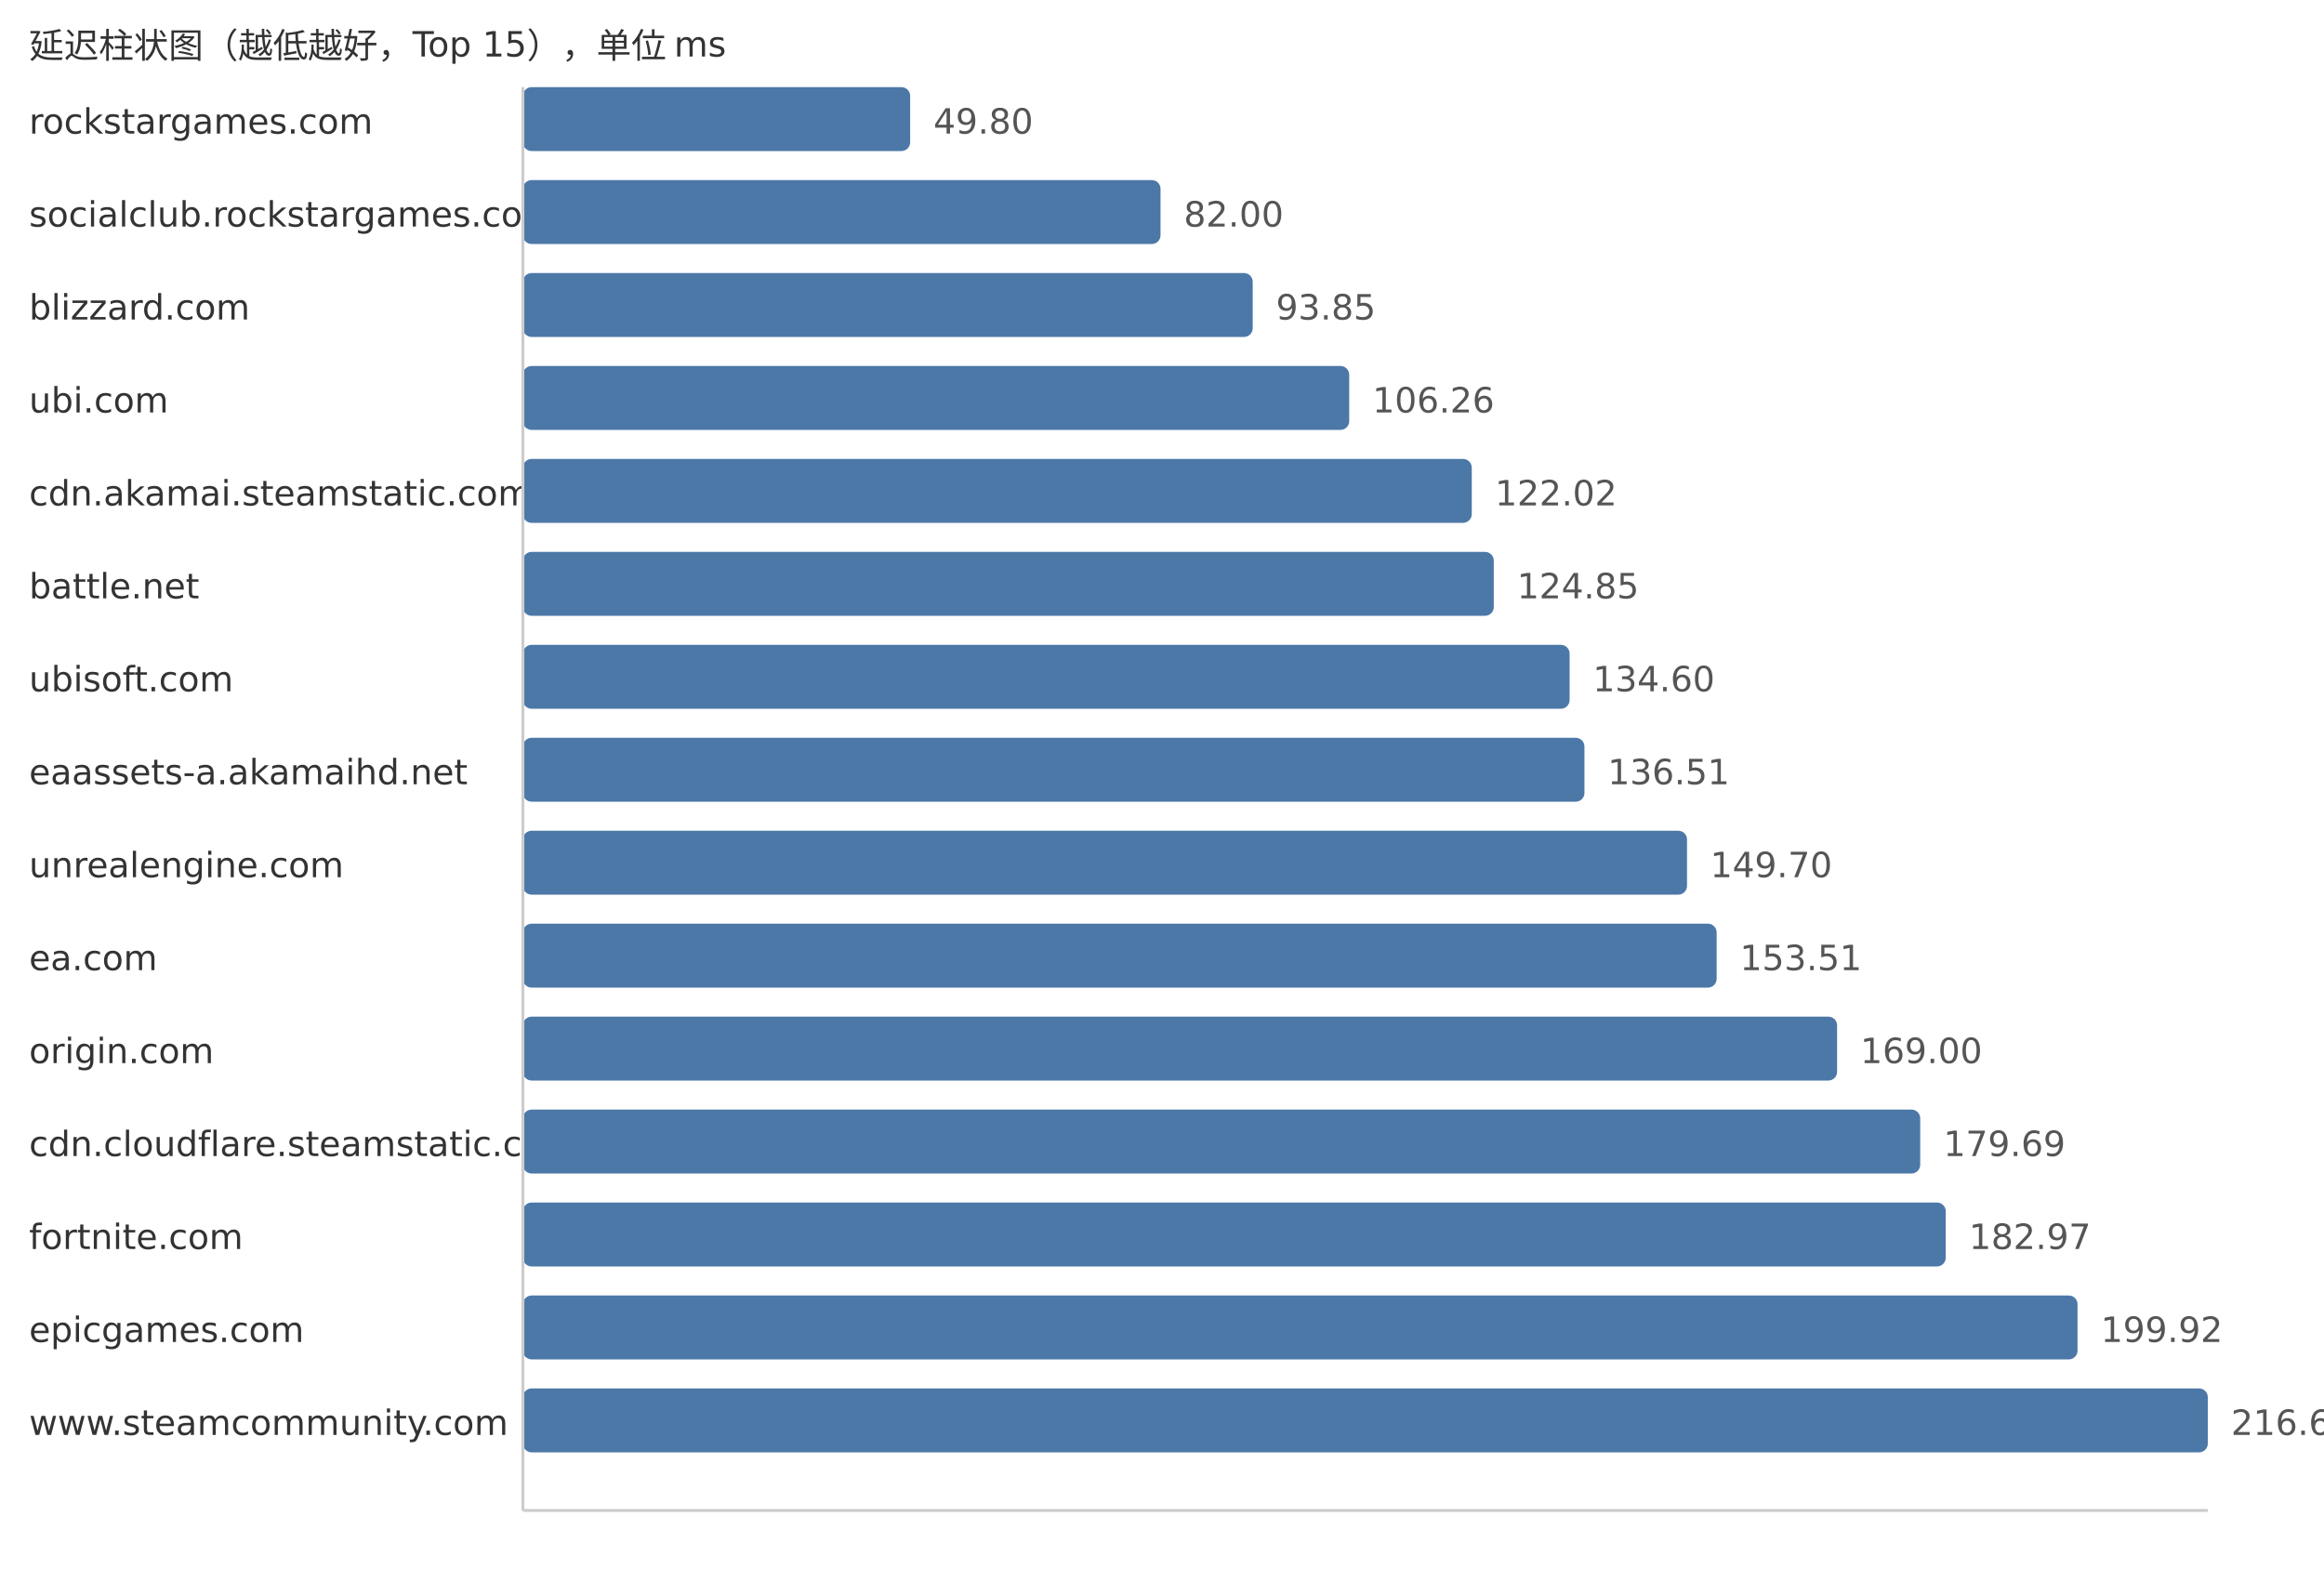
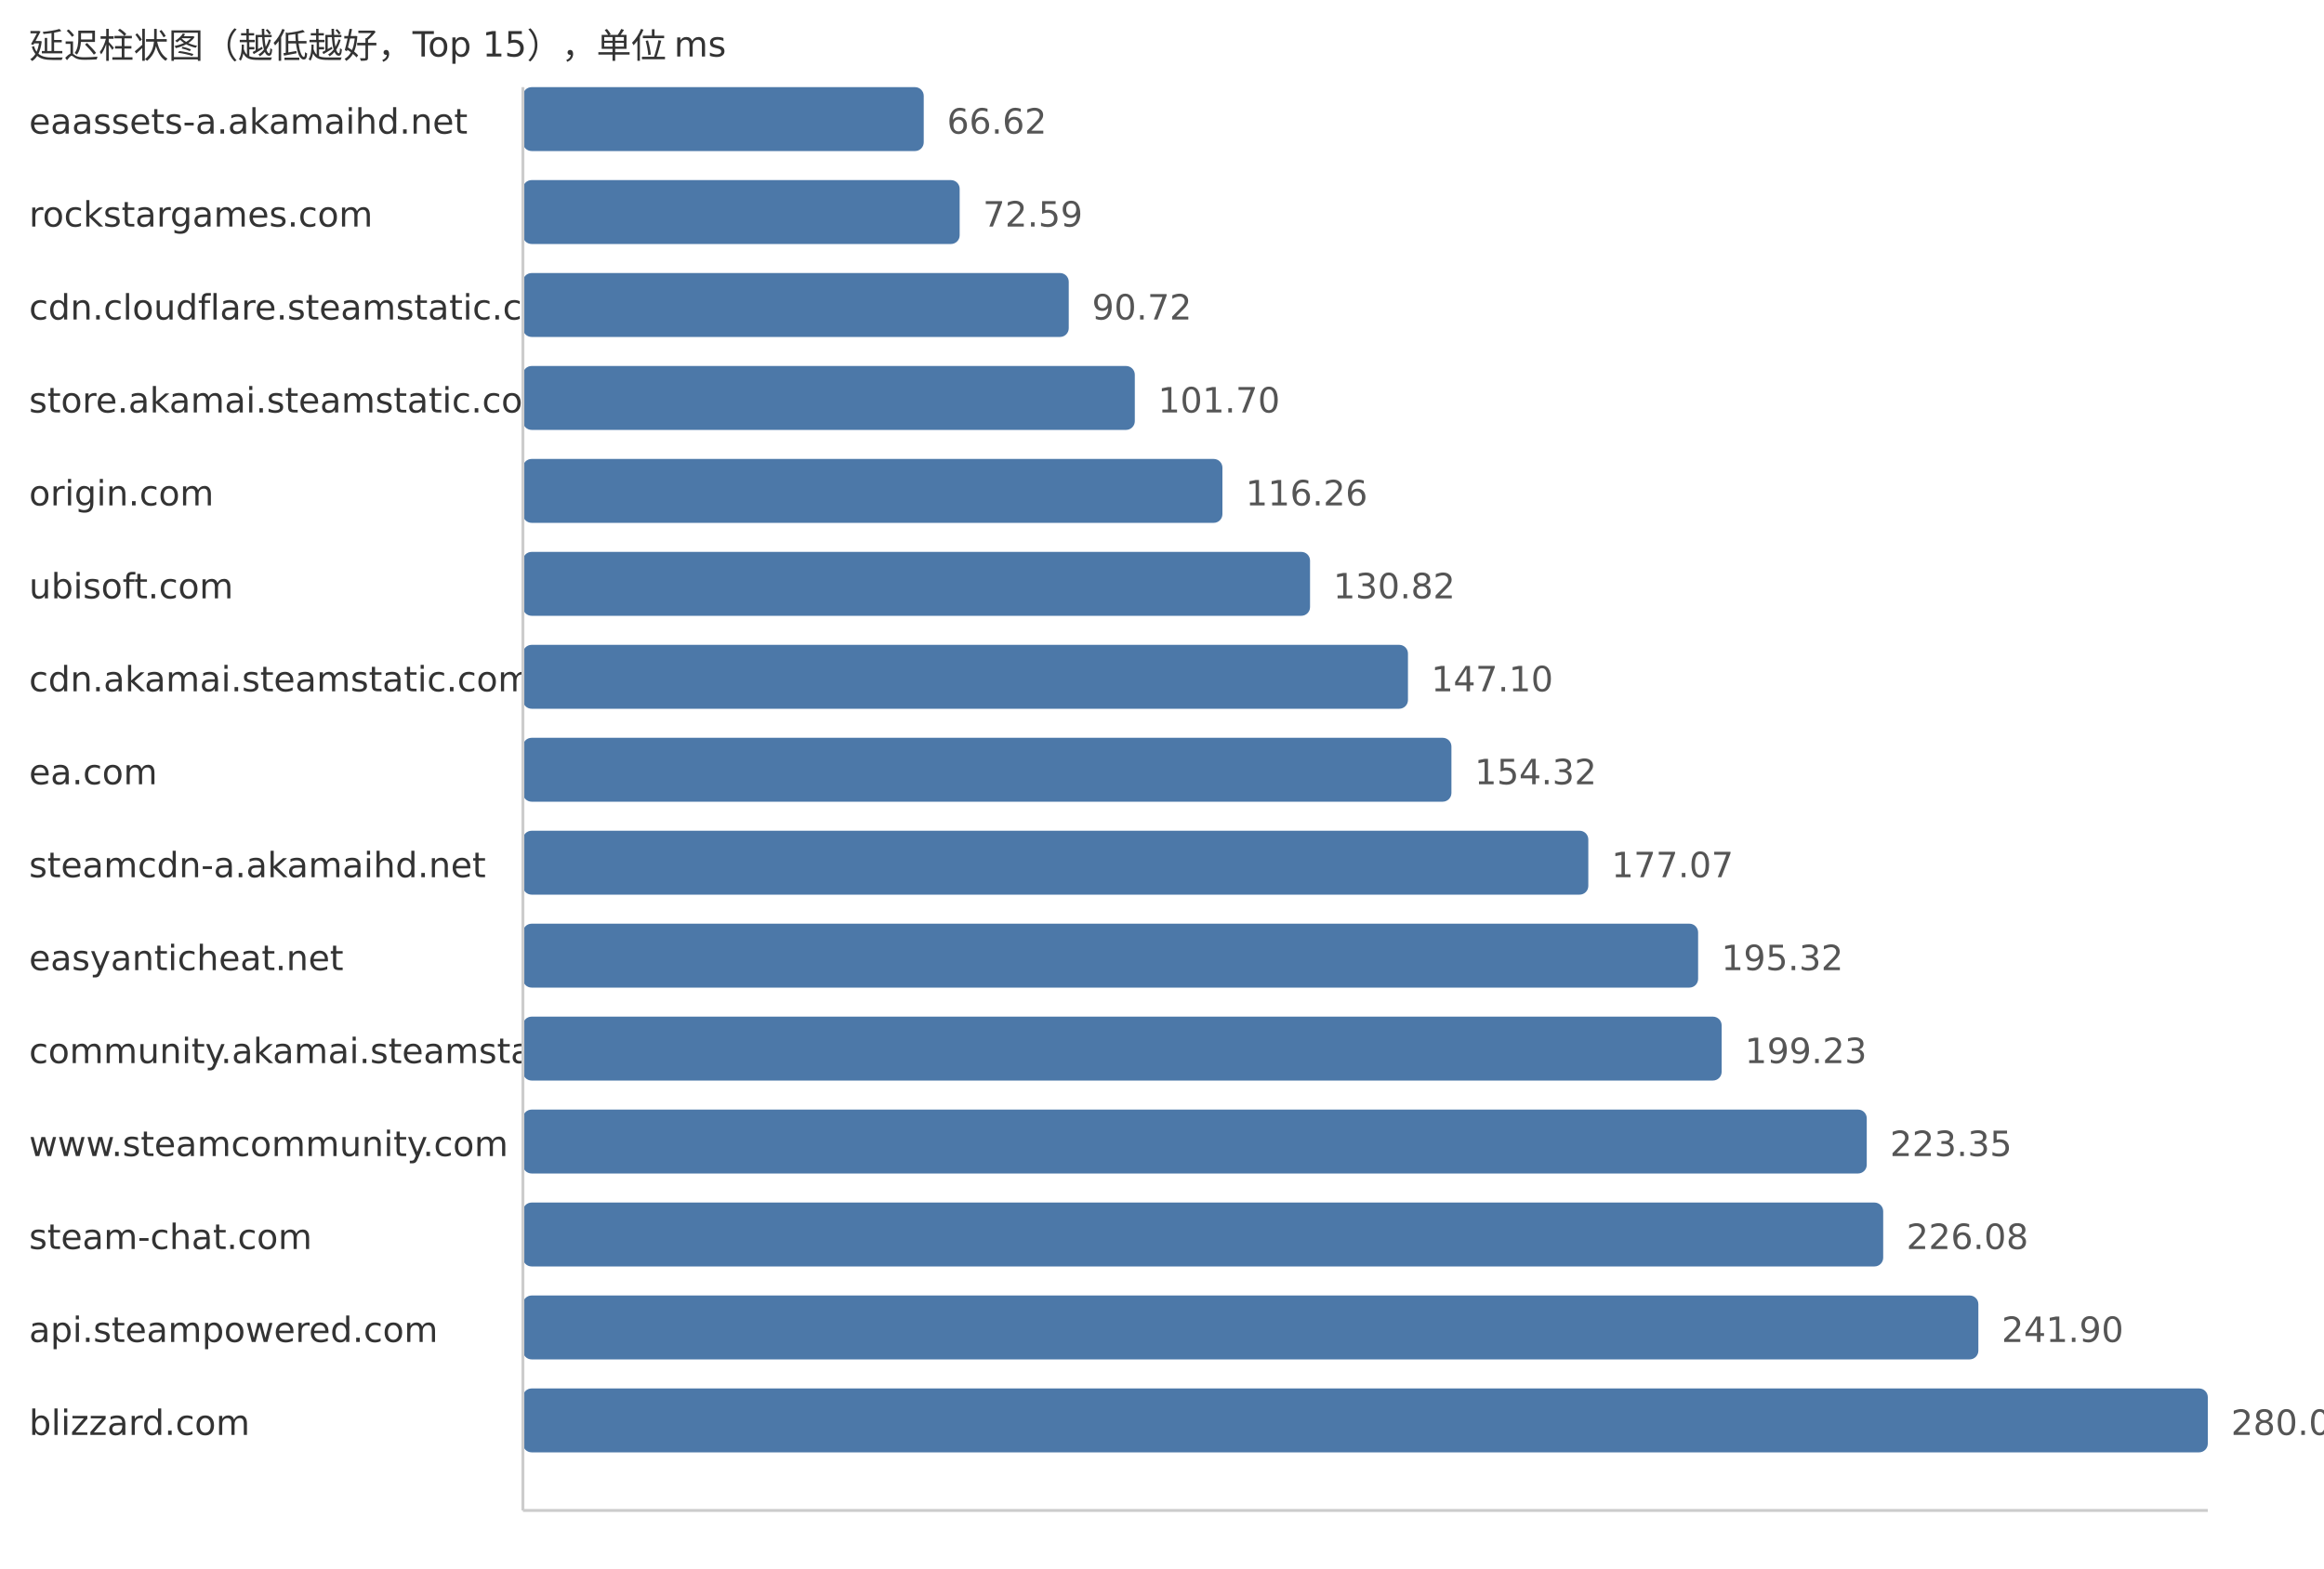
<svg xmlns="http://www.w3.org/2000/svg" width="800" height="540">
  <style> .label{font-family:DejaVu Sans,Verdana,Geneva,sans-serif;font-size:12px;fill:#333} .value{font-family:DejaVu Sans,Verdana,Geneva,sans-serif;font-size:12px;fill:#555} </style>
  <text x="10" y="20" class="label">延迟柱状图（越低越好，Top 15），单位 ms</text>
-   <text x="10" y="46" class="label">rockstargames.com</text>
-   <rect x="180" y="30" width="133.31" height="22" fill="#4c78a8" rx="3" />
-   <text x="321.31" y="46" class="value">49.80</text>
-   <text x="10" y="78" class="label">socialclub.rockstargames.com</text>
-   <rect x="180" y="62" width="219.5" height="22" fill="#4c78a8" rx="3" />
-   <text x="407.5" y="78" class="value">82.00</text>
-   <text x="10" y="110" class="label">blizzard.com</text>
-   <rect x="180" y="94" width="251.23" height="22" fill="#4c78a8" rx="3" />
-   <text x="439.23" y="110" class="value">93.85</text>
-   <text x="10" y="142" class="label">ubi.com</text>
-   <rect x="180" y="126" width="284.45" height="22" fill="#4c78a8" rx="3" />
-   <text x="472.45" y="142" class="value">106.26</text>
-   <text x="10" y="174" class="label">cdn.akamai.steamstatic.com</text>
-   <rect x="180" y="158" width="326.63" height="22" fill="#4c78a8" rx="3" />
-   <text x="514.63" y="174" class="value">122.02</text>
-   <text x="10" y="206" class="label">battle.net</text>
-   <rect x="180" y="190" width="334.21" height="22" fill="#4c78a8" rx="3" />
-   <text x="522.21" y="206" class="value">124.85</text>
-   <text x="10" y="238" class="label">ubisoft.com</text>
-   <rect x="180" y="222" width="360.31" height="22" fill="#4c78a8" rx="3" />
-   <text x="548.31" y="238" class="value">134.60</text>
-   <text x="10" y="270" class="label">eaassets-a.akamaihd.net</text>
-   <rect x="180" y="254" width="365.42" height="22" fill="#4c78a8" rx="3" />
-   <text x="553.42" y="270" class="value">136.51</text>
-   <text x="10" y="302" class="label">unrealengine.com</text>
-   <rect x="180" y="286" width="400.73" height="22" fill="#4c78a8" rx="3" />
-   <text x="588.73" y="302" class="value">149.70</text>
-   <text x="10" y="334" class="label">ea.com</text>
-   <rect x="180" y="318" width="410.93" height="22" fill="#4c78a8" rx="3" />
-   <text x="598.93" y="334" class="value">153.51</text>
-   <text x="10" y="366" class="label">origin.com</text>
-   <rect x="180" y="350" width="452.39" height="22" fill="#4c78a8" rx="3" />
-   <text x="640.39" y="366" class="value">169.00</text>
-   <text x="10" y="398" class="label">cdn.cloudflare.steamstatic.com</text>
-   <rect x="180" y="382" width="481.01" height="22" fill="#4c78a8" rx="3" />
-   <text x="669.01" y="398" class="value">179.69</text>
-   <text x="10" y="430" class="label">fortnite.com</text>
-   <rect x="180" y="414" width="489.79" height="22" fill="#4c78a8" rx="3" />
-   <text x="677.79" y="430" class="value">182.97</text>
-   <text x="10" y="462" class="label">epicgames.com</text>
-   <rect x="180" y="446" width="535.16" height="22" fill="#4c78a8" rx="3" />
-   <text x="723.16" y="462" class="value">199.92</text>
-   <text x="10" y="494" class="label">www.steamcommunity.com</text>
+   <text x="10" y="46" class="label">eaassets-a.akamaihd.net</text>
+   <rect x="180" y="30" width="137.98" height="22" fill="#4c78a8" rx="3" />
+   <text x="325.98" y="46" class="value">66.62</text>
+   <text x="10" y="78" class="label">rockstargames.com</text>
+   <rect x="180" y="62" width="150.35" height="22" fill="#4c78a8" rx="3" />
+   <text x="338.35" y="78" class="value">72.59</text>
+   <text x="10" y="110" class="label">cdn.cloudflare.steamstatic.com</text>
+   <rect x="180" y="94" width="187.9" height="22" fill="#4c78a8" rx="3" />
+   <text x="375.9" y="110" class="value">90.72</text>
+   <text x="10" y="142" class="label">store.akamai.steamstatic.com</text>
+   <rect x="180" y="126" width="210.64" height="22" fill="#4c78a8" rx="3" />
+   <text x="398.64" y="142" class="value">101.70</text>
+   <text x="10" y="174" class="label">origin.com</text>
+   <rect x="180" y="158" width="240.8" height="22" fill="#4c78a8" rx="3" />
+   <text x="428.8" y="174" class="value">116.26</text>
+   <text x="10" y="206" class="label">ubisoft.com</text>
+   <rect x="180" y="190" width="270.96" height="22" fill="#4c78a8" rx="3" />
+   <text x="458.96" y="206" class="value">130.82</text>
+   <text x="10" y="238" class="label">cdn.akamai.steamstatic.com</text>
+   <rect x="180" y="222" width="304.67" height="22" fill="#4c78a8" rx="3" />
+   <text x="492.67" y="238" class="value">147.10</text>
+   <text x="10" y="270" class="label">ea.com</text>
+   <rect x="180" y="254" width="319.63" height="22" fill="#4c78a8" rx="3" />
+   <text x="507.63" y="270" class="value">154.32</text>
+   <text x="10" y="302" class="label">steamcdn-a.akamaihd.net</text>
+   <rect x="180" y="286" width="366.75" height="22" fill="#4c78a8" rx="3" />
+   <text x="554.75" y="302" class="value">177.07</text>
+   <text x="10" y="334" class="label">easyanticheat.net</text>
+   <rect x="180" y="318" width="404.55" height="22" fill="#4c78a8" rx="3" />
+   <text x="592.55" y="334" class="value">195.32</text>
+   <text x="10" y="366" class="label">community.akamai.steamstatic.com</text>
+   <rect x="180" y="350" width="412.65" height="22" fill="#4c78a8" rx="3" />
+   <text x="600.65" y="366" class="value">199.23</text>
+   <text x="10" y="398" class="label">www.steamcommunity.com</text>
+   <rect x="180" y="382" width="462.6" height="22" fill="#4c78a8" rx="3" />
+   <text x="650.6" y="398" class="value">223.35</text>
+   <text x="10" y="430" class="label">steam-chat.com</text>
+   <rect x="180" y="414" width="468.26" height="22" fill="#4c78a8" rx="3" />
+   <text x="656.26" y="430" class="value">226.08</text>
+   <text x="10" y="462" class="label">api.steampowered.com</text>
+   <rect x="180" y="446" width="501.02" height="22" fill="#4c78a8" rx="3" />
+   <text x="689.02" y="462" class="value">241.90</text>
+   <text x="10" y="494" class="label">blizzard.com</text>
  <rect x="180" y="478" width="580.0" height="22" fill="#4c78a8" rx="3" />
-   <text x="768.0" y="494" class="value">216.67</text>
+   <text x="768.0" y="494" class="value">280.03</text>
  <line x1="180" y1="30" x2="180" y2="520" stroke="#ccc" />
  <line x1="180" y1="520" x2="760" y2="520" stroke="#ccc" />
</svg>
